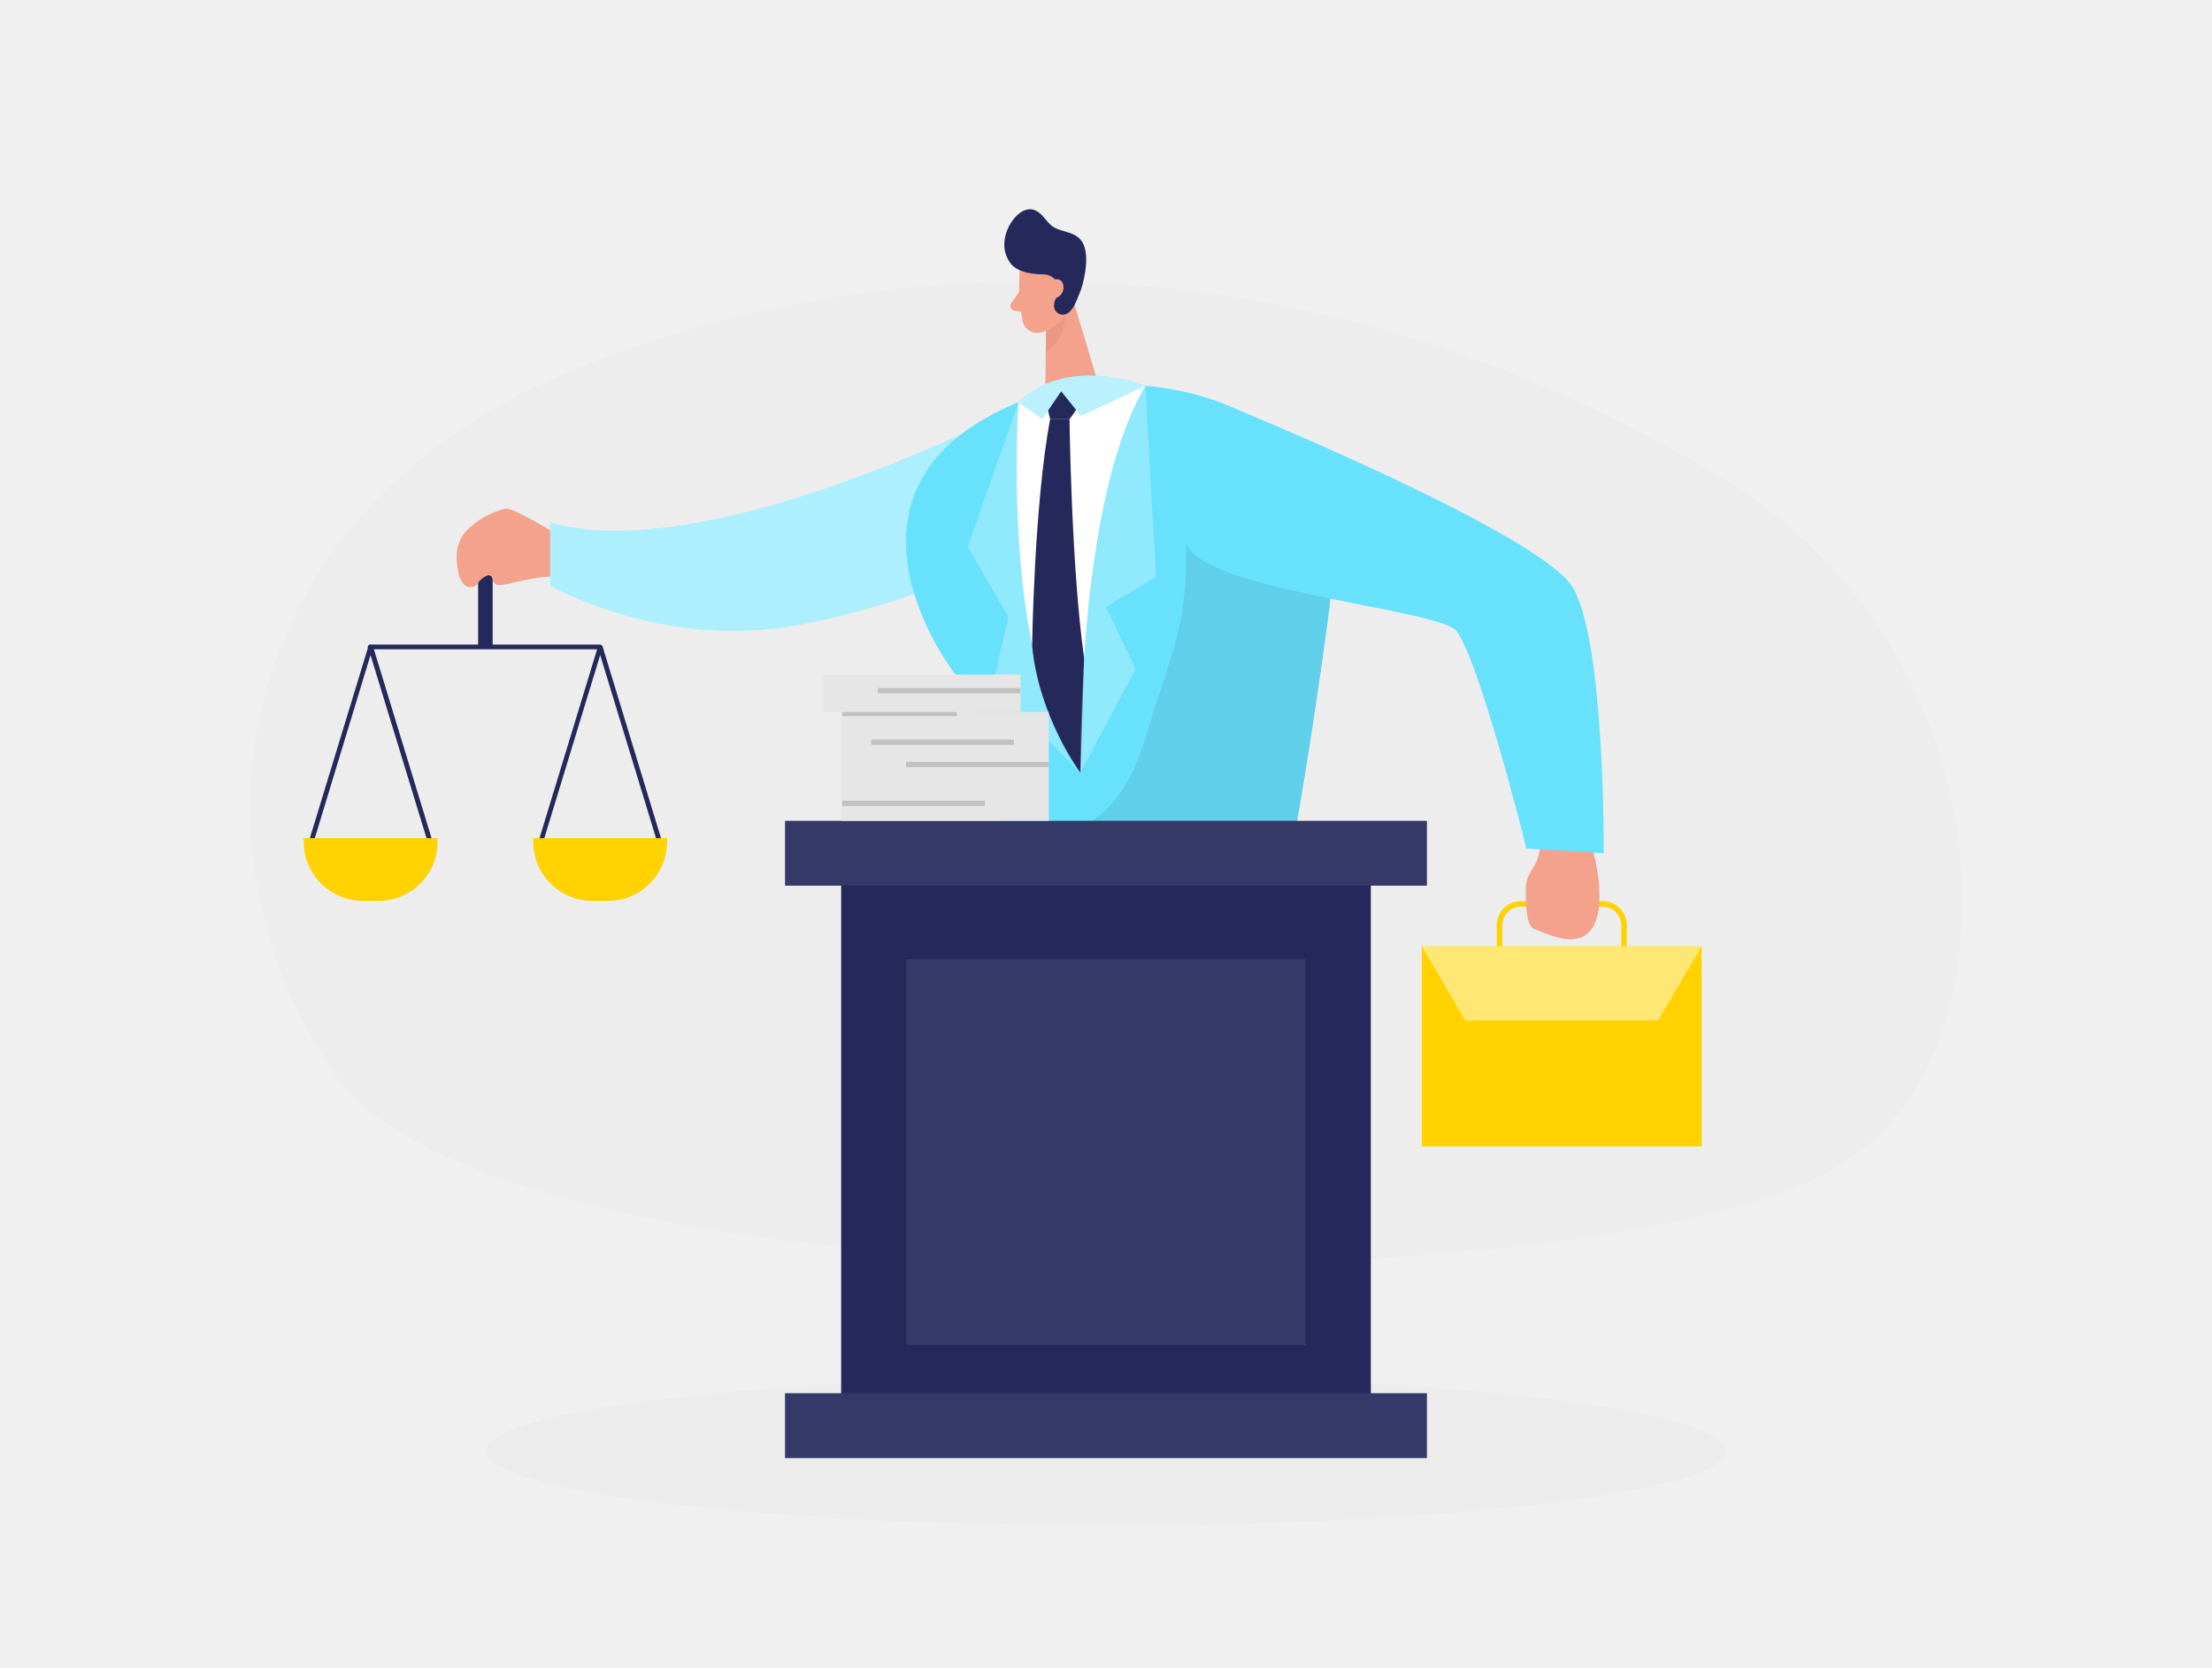
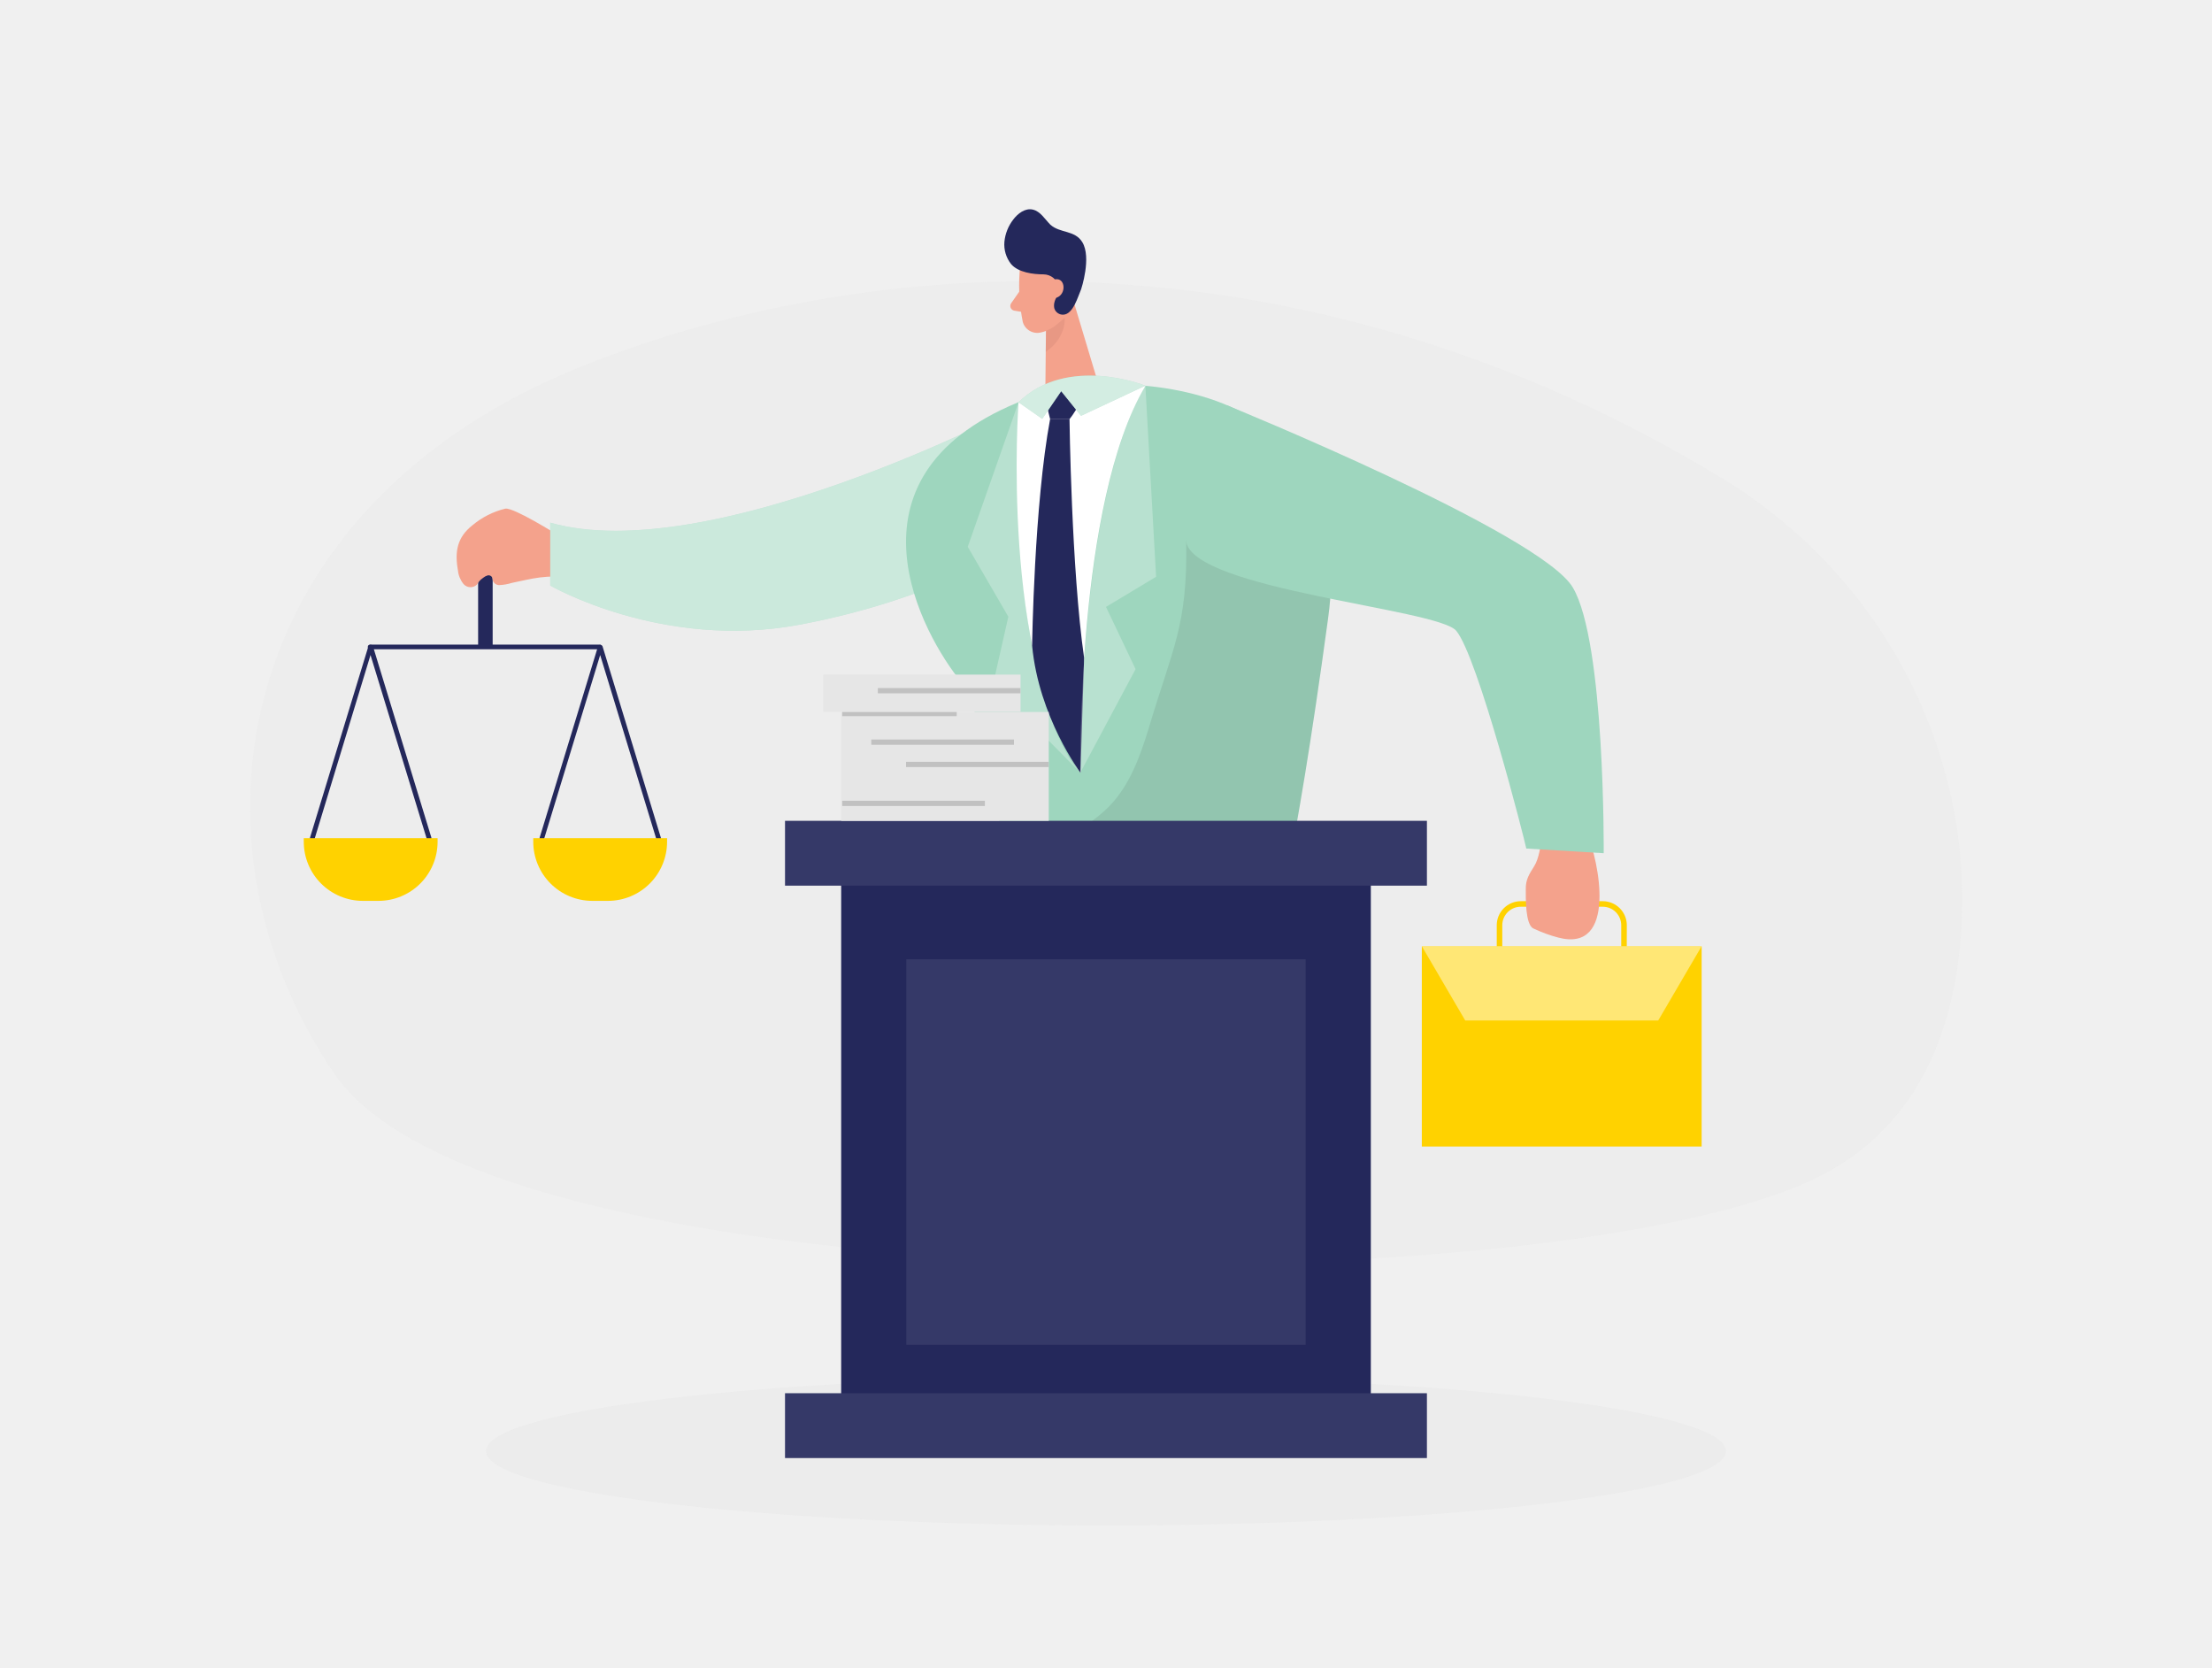
- <svg xmlns="http://www.w3.org/2000/svg" id="Layer_1" data-name="Layer 1" viewBox="0 0 400 300" width="406" height="306" class="illustration styles_illustrationTablet__1DWOa">
-   <ellipse cx="200" cy="261.64" rx="112.1" ry="13.43" fill="#e6e6e6" opacity="0.45" />
-   <path d="M311.56,85.83c28.68,17.47,45.67,49.51,43,83-1.38,17.11-7.74,33.62-24.55,42.63-44.83,24-240.54,24.45-269.51-18s-18.19-102.84,44.8-128C159.88,43.62,237.51,40.74,311.56,85.83Z" fill="#e6e6e6" opacity="0.3" />
-   <path d="M294.17,171.39h-1v-4.84a3.35,3.35,0,0,0-3.34-3.34H275a3.35,3.35,0,0,0-3.34,3.34v4.84h-1v-4.84a4.35,4.35,0,0,1,4.34-4.34h14.84a4.35,4.35,0,0,1,4.34,4.34Z" fill="#ffd200" />
-   <path d="M278,154.65a5.91,5.91,0,0,1-.56,1.22c-.9,1.45-1.57,2.41-1.53,4.2,0,1.56-.1,6.37,1.37,7.07a26,26,0,0,0,4.47,1.64c10.73,2.84,7.47-13.8,5.14-19.07a4.69,4.69,0,0,0-1-1.55,5.5,5.5,0,0,0-2.61-1.1C278.42,145.83,279.23,151.13,278,154.65Z" fill="#f4a28c" />
-   <path d="M87.78,99.59h0a1.31,1.31,0,0,1,1.31,1.31v15.33a0,0,0,0,1,0,0H86.46a0,0,0,0,1,0,0V100.9A1.31,1.31,0,0,1,87.78,99.59Z" fill="#24285b" />
-   <path d="M100.67,95.88S92.92,91,91.38,91.23a14.69,14.69,0,0,0-5.94,3c-2.77,2.18-3.24,4.76-2.63,8.16a4.64,4.64,0,0,0,1,2.46,1.68,1.68,0,0,0,2.39.16,6.45,6.45,0,0,0,.37-.54,3.55,3.55,0,0,1,.78-.72,2.37,2.37,0,0,1,.81-.44.73.73,0,0,1,.81.31,2.39,2.39,0,0,1,.14.6,1.25,1.25,0,0,0,1.1.84,8.7,8.7,0,0,0,2.34-.4c3.4-.7,6.77-1.68,10.24-.77Z" fill="#f4a28c" />
-   <path d="M98,151.24a.3.3,0,0,1-.13,0,.42.42,0,0,1-.28-.53l10.55-34.58a.45.45,0,0,1,.82,0l10.54,34.58a.42.42,0,0,1-.28.53.43.43,0,0,1-.54-.28L108.53,117.7,98.39,150.94A.44.44,0,0,1,98,151.24Z" fill="#24285b" />
-   <path d="M96.43,150.81h24.2a0,0,0,0,1,0,0v.65a10.69,10.69,0,0,1-10.69,10.69h-2.82a10.69,10.69,0,0,1-10.69-10.69v-.65a0,0,0,0,1,0,0Z" fill="#ffd200" />
-   <path d="M77.58,151.24a.43.43,0,0,1-.41-.3L67,117.7,56.89,150.94a.43.43,0,0,1-.53.28.42.42,0,0,1-.29-.53l10.55-34.58a.45.45,0,0,1,.82,0L78,150.69a.42.42,0,0,1-.29.53A.25.25,0,0,1,77.58,151.24Z" fill="#24285b" />
-   <path d="M54.93,150.81h24.2a0,0,0,0,1,0,0v.65a10.69,10.69,0,0,1-10.69,10.69H65.62a10.69,10.69,0,0,1-10.69-10.69v-.65a0,0,0,0,1,0,0Z" fill="#ffd200" />
-   <path d="M108.53,116.66H67a.43.43,0,1,1,0-.85h41.5a.43.43,0,0,1,0,.85Z" fill="#24285b" />
-   <path d="M183,73.39s-54.78,28.55-83.5,20.38v11.37s20.27,11.73,45.05,7.08,38.45-14,38.45-14Z" fill="#68e1fd" />
-   <path d="M183,73.39s-54.78,28.55-83.5,20.38v11.37s20.27,11.73,45.05,7.08,38.45-14,38.45-14Z" fill="#fff" opacity="0.46" />
-   <path d="M184.37,48.58a33.66,33.66,0,0,0,.58,8.89,2.72,2.72,0,0,0,3.33,1.89,6,6,0,0,0,4.58-4.56l1.52-4.71A4.82,4.82,0,0,0,192.17,45C189.11,42.85,184.44,45.3,184.37,48.58Z" fill="#f4a28c" />
-   <polygon points="193.45 51.45 198.5 68.29 189.03 70.41 189.16 57.3 193.45 51.45" fill="#f4a28c" />
-   <path d="M184.31,52l-1.46,2.09a.86.86,0,0,0,.56,1.34l2.06.35Z" fill="#f4a28c" />
-   <path d="M189.17,59.05s1.22-.26,3.35-2.36c0,0,.46,3.48-3.42,6.21Z" fill="#ce8172" opacity="0.31" />
-   <path d="M191.48,51.84c-.12.73-.64,1.35-.81,2.1a2.28,2.28,0,0,0,0,1.13,1.63,1.63,0,0,0,1.61,1.09c1.8-.08,2.63-3.26,3.23-4.62,0,0,1.91-5.72.2-8.5-1.35-2.2-4-1.57-5.77-3.15-1-1-1.79-2.41-3.17-2.73s-2.71.69-3.55,1.81a7.8,7.8,0,0,0-1.59,4A5.7,5.7,0,0,0,182.83,47c1.29,1.53,4,1.87,5.89,1.87a2.84,2.84,0,0,1,2.76,2.34A1.78,1.78,0,0,1,191.48,51.84Z" fill="#24285b" />
-   <path d="M189.65,51.68s0-2.06,1.56-1.93,1.56,3.12-.54,3.43Z" fill="#f4a28c" />
-   <path d="M240.16,111.09C234,156.53,230,169.5,230,169.5l-46.85.45s-.31-4.69-1-11.21c-1.36-12.15-4.15-30.68-9-37-7.44-9.67-22.08-38.2,14.09-50.92L195.39,69s17.67-2.18,31,5.8C235.7,80.42,242.88,91.08,240.16,111.09Z" fill="#68e1fd" />
-   <path d="M240.16,111.09C234,156.53,230,169.5,230,169.5l-46.85.45s-.31-4.69-1-11.21a56.76,56.76,0,0,1,9.77-7.44c3.07-1.93,6.28-3.75,8.78-6.37,3.62-3.79,5.46-8.89,7-13.9,4.36-14.69,7.07-18.53,6.8-33.86l5.37-21.08a14.49,14.49,0,0,1,6.52-1.28C235.7,80.42,242.88,91.08,240.16,111.09Z" opacity="0.08" />
-   <path d="M184.18,72s-3.38,46.37,11.21,67c0,0-.82-48.86,11.73-69.94C207.12,69,195.39,65.79,184.18,72Z" fill="#fff" />
-   <path d="M184.18,72,175,98.13l7.34,12.64L179.57,123l15.82,16S182.29,127.21,184.18,72Z" fill="#fff" opacity="0.27" />
-   <path d="M189.13,70.19c.06-1.33.93-1.08,2.21-1.45s2.6-1.8,3.71-.56c2.14,2.37-1.65,6.86-1.65,6.86h-3.5A20.1,20.1,0,0,1,189.13,70.19Z" fill="#24285b" />
-   <path d="M189.9,75h3.5s.33,27.16,2.64,43.21L195.39,139s-7.55-10.09-8.75-23C186.64,115.94,187,90.51,189.9,75Z" fill="#24285b" />
-   <path d="M184.18,72l4.29,3,3.43-5,3.58,4.45L207.12,69S193,63.32,184.18,72Z" fill="#68e1fd" />
-   <path d="M184.18,72l4.29,3,3.43-5,3.58,4.45L207.12,69S193,63.32,184.18,72Z" fill="#fff" opacity="0.55" />
-   <path d="M207.12,69l1.94,34.55L200,109l5.35,11.25-10,18.73S194.79,89.83,207.12,69Z" fill="#fff" opacity="0.27" />
-   <rect x="152.11" y="148.18" width="95.78" height="109.41" fill="#24285b" />
-   <rect x="141.96" y="251.18" width="116.07" height="11.72" fill="#24285b" />
-   <rect x="141.96" y="251.18" width="116.07" height="11.72" fill="#fff" opacity="0.08" />
-   <rect x="141.96" y="147.68" width="116.07" height="11.72" fill="#24285b" />
-   <rect x="141.96" y="147.68" width="116.07" height="11.72" fill="#fff" opacity="0.08" />
-   <rect x="163.89" y="172.71" width="72.21" height="69.72" fill="#fff" opacity="0.08" />
-   <path d="M222.06,72.62s56.48,23,62.35,32.86S290,153.53,290,153.53L276,152.69c-.29-1.52-8.73-34.64-12.67-39.38-3.35-4-47.48-7.42-48.83-16.14S218.67,72.23,222.06,72.62Z" fill="#68e1fd" />
-   <rect x="152.11" y="128" width="37.54" height="19.68" fill="#e6e6e6" />
-   <rect x="148.88" y="121.24" width="35.67" height="6.76" fill="#e6e6e6" />
-   <rect x="163.84" y="137.01" width="25.8" height="0.95" fill="#c1c1c1" />
-   <rect x="152.3" y="144.05" width="25.8" height="0.95" fill="#c1c1c1" />
-   <rect x="157.56" y="132.98" width="25.8" height="0.95" fill="#c1c1c1" />
-   <rect x="158.74" y="123.67" width="25.8" height="0.95" fill="#c1c1c1" />
-   <rect x="152.3" y="128" width="20.7" height="0.75" fill="#c1c1c1" />
-   <rect x="257.11" y="170.35" width="50.6" height="36.22" fill="#ffd200" />
-   <polygon points="299.86 183.78 264.96 183.78 257.11 170.35 307.71 170.35 299.86 183.78" fill="#fff" opacity="0.46" />
+ <svg xmlns="http://www.w3.org/2000/svg" width="406" height="306" viewBox="0 0 406 306" fill="none">
+   <path opacity="0.45" d="M203 279.946C265.84 279.946 316.782 273.843 316.782 266.315C316.782 258.787 265.84 252.684 203 252.684C140.16 252.684 89.219 258.787 89.219 266.315C89.219 273.843 140.16 279.946 203 279.946Z" fill="#E6E6E6" />
+   <path opacity="0.3" d="M316.233 87.868C345.344 105.6 362.588 138.12 359.878 172.113C358.478 189.479 352.022 206.237 334.96 215.382C289.458 239.742 90.812 240.199 61.407 197.112C32.003 154.026 42.945 92.73 106.879 67.192C162.278 45.025 241.073 42.102 316.233 87.868Z" fill="#E6E6E6" />
+   <path d="M298.583 174.71H297.568V169.798C297.565 168.899 297.207 168.039 296.572 167.403C295.937 166.768 295.076 166.41 294.178 166.408H279.125C278.227 166.41 277.366 166.768 276.731 167.403C276.096 168.039 275.738 168.899 275.735 169.798V174.71H274.72V169.798C274.723 168.63 275.188 167.511 276.013 166.686C276.839 165.86 277.958 165.395 279.125 165.393H294.188C295.355 165.395 296.474 165.86 297.3 166.686C298.125 167.511 298.59 168.63 298.593 169.798L298.583 174.71Z" fill="#FFD200" />
+   <path d="M282.17 157.72C282.028 158.153 281.837 158.568 281.602 158.958C280.688 160.43 280.008 161.404 280.049 163.221C280.049 164.805 279.947 169.687 281.439 170.397C282.897 171.09 284.416 171.647 285.976 172.062C296.867 174.945 293.558 158.055 291.193 152.706C290.962 152.119 290.617 151.585 290.178 151.133C289.408 150.536 288.495 150.151 287.529 150.016C282.596 148.768 283.418 154.147 282.17 157.72Z" fill="#F4A28C" />
+   <path d="M89.097 101.834C89.449 101.834 89.787 101.974 90.037 102.223C90.286 102.473 90.426 102.811 90.426 103.164V118.724H87.757V103.164C87.757 102.988 87.792 102.814 87.859 102.652C87.927 102.49 88.025 102.343 88.15 102.22C88.274 102.096 88.422 101.999 88.585 101.932C88.747 101.866 88.921 101.833 89.097 101.834Z" fill="#24285B" />
+   <path d="M102.18 98.068C102.18 98.068 94.314 93.114 92.751 93.348C90.534 93.888 88.472 94.93 86.722 96.393C83.91 98.606 83.433 101.224 84.052 104.675C84.14 105.589 84.493 106.456 85.067 107.172C85.215 107.344 85.395 107.484 85.597 107.585C85.8 107.687 86.02 107.746 86.246 107.762C86.472 107.777 86.698 107.747 86.912 107.673C87.126 107.6 87.324 107.485 87.493 107.335C87.627 107.158 87.753 106.975 87.868 106.786C88.094 106.505 88.361 106.258 88.66 106.056C88.902 105.854 89.182 105.703 89.482 105.609C89.635 105.567 89.797 105.574 89.945 105.631C90.093 105.688 90.219 105.79 90.305 105.924C90.378 106.12 90.426 106.324 90.447 106.533C90.528 106.769 90.677 106.976 90.876 107.128C91.075 107.279 91.314 107.369 91.563 107.385C92.37 107.359 93.169 107.223 93.938 106.979C97.389 106.269 100.81 105.274 104.332 106.198L102.18 98.068Z" fill="#F4A28C" />
+   <path d="M99.47 154.259C99.427 154.268 99.382 154.268 99.338 154.259C99.284 154.242 99.233 154.216 99.189 154.18C99.146 154.144 99.109 154.099 99.083 154.049C99.057 153.999 99.04 153.944 99.035 153.888C99.03 153.832 99.037 153.775 99.054 153.721L109.762 118.622C109.798 118.542 109.857 118.474 109.931 118.426C110.004 118.379 110.09 118.354 110.178 118.354C110.266 118.354 110.352 118.379 110.426 118.426C110.5 118.474 110.558 118.542 110.594 118.622L121.292 153.721C121.31 153.775 121.316 153.832 121.311 153.888C121.306 153.944 121.29 153.999 121.263 154.049C121.237 154.099 121.201 154.144 121.157 154.18C121.113 154.216 121.063 154.242 121.008 154.259C120.954 154.276 120.896 154.282 120.839 154.278C120.782 154.273 120.726 154.257 120.675 154.23C120.624 154.204 120.579 154.168 120.542 154.124C120.505 154.08 120.477 154.029 120.46 153.974L110.158 120.216L99.866 153.954C99.838 154.039 99.785 154.113 99.714 154.167C99.644 154.221 99.559 154.253 99.47 154.259Z" fill="#24285B" />
+   <path d="M97.876 153.822H122.439V154.482C122.439 157.36 121.296 160.12 119.261 162.154C117.227 164.189 114.467 165.332 111.589 165.332H108.727C105.849 165.332 103.089 164.189 101.054 162.154C99.02 160.12 97.876 157.36 97.876 154.482V153.822Z" fill="#FFD200" />
+   <path d="M78.744 154.259C78.651 154.259 78.561 154.23 78.486 154.175C78.411 154.12 78.356 154.043 78.328 153.955L68.005 120.216L57.743 153.955C57.708 154.063 57.633 154.153 57.532 154.206C57.432 154.259 57.314 154.271 57.205 154.239C57.15 154.224 57.099 154.198 57.054 154.162C57.009 154.127 56.971 154.083 56.944 154.033C56.917 153.982 56.9 153.927 56.894 153.87C56.888 153.813 56.894 153.756 56.911 153.701L67.619 118.602C67.656 118.522 67.714 118.455 67.788 118.407C67.862 118.359 67.948 118.334 68.035 118.334C68.123 118.334 68.209 118.359 68.283 118.407C68.357 118.455 68.415 118.522 68.452 118.602L79.17 153.701C79.187 153.756 79.193 153.813 79.187 153.87C79.181 153.927 79.164 153.982 79.137 154.033C79.109 154.083 79.072 154.127 79.027 154.162C78.982 154.198 78.931 154.224 78.876 154.239C78.834 154.258 78.789 154.265 78.744 154.259Z" fill="#24285B" />
+   <path d="M55.754 153.822H80.317V154.482C80.317 157.36 79.174 160.12 77.139 162.154C75.104 164.189 72.344 165.332 69.467 165.332H66.604C63.727 165.332 60.967 164.189 58.932 162.154C56.897 160.12 55.754 157.36 55.754 154.482V153.822Z" fill="#FFD200" />
+   <path d="M110.158 119.161H68.005C67.943 119.17 67.879 119.166 67.819 119.149C67.758 119.132 67.702 119.102 67.654 119.061C67.607 119.02 67.568 118.969 67.542 118.912C67.516 118.855 67.502 118.792 67.502 118.729C67.502 118.666 67.516 118.604 67.542 118.547C67.568 118.49 67.607 118.439 67.654 118.398C67.702 118.357 67.758 118.327 67.819 118.31C67.879 118.292 67.943 118.288 68.005 118.298H110.128C110.231 118.314 110.325 118.366 110.392 118.445C110.46 118.524 110.498 118.625 110.498 118.729C110.498 118.834 110.46 118.934 110.392 119.014C110.325 119.093 110.231 119.145 110.128 119.161H110.158Z" fill="#24285B" />
+   <path d="M185.745 75.24C185.745 75.24 130.143 104.218 100.993 95.926V107.466C100.993 107.466 121.567 119.372 146.718 114.653C171.87 109.933 185.745 100.443 185.745 100.443V75.24Z" fill="#9ED6BE" />
+   <path opacity="0.46" d="M185.745 75.24C185.745 75.24 130.143 104.218 100.993 95.926V107.466C100.993 107.466 121.567 119.372 146.718 114.653C171.87 109.933 185.745 100.443 185.745 100.443V75.24Z" fill="white" />
+   <path d="M187.136 50.058C186.931 53.078 187.129 56.113 187.724 59.081C187.921 59.782 188.387 60.377 189.02 60.736C189.653 61.095 190.402 61.19 191.104 60.999C192.24 60.752 193.281 60.185 194.105 59.365C194.929 58.545 195.501 57.506 195.753 56.371L197.296 51.59C197.5 50.603 197.394 49.577 196.992 48.652C196.591 47.727 195.913 46.949 195.053 46.424C191.947 44.242 187.207 46.729 187.136 50.058Z" fill="#F4A28C" />
+   <path d="M196.352 52.973L201.478 70.065L191.865 72.217L191.997 58.91L196.352 52.973Z" fill="#F4A28C" />
+   <path d="M187.075 53.529L185.593 55.651C185.509 55.771 185.456 55.911 185.441 56.057C185.425 56.203 185.446 56.351 185.503 56.487C185.56 56.623 185.65 56.742 185.765 56.833C185.88 56.925 186.016 56.986 186.161 57.011L188.252 57.366L187.075 53.529Z" fill="#F4A28C" />
+   <path opacity="0.31" d="M192.008 60.686C192.008 60.686 193.246 60.422 195.408 58.291C195.408 58.291 195.875 61.823 191.937 64.594L192.008 60.686Z" fill="#CE8172" />
+   <path d="M194.352 53.367C194.23 54.108 193.703 54.738 193.53 55.499C193.434 55.875 193.434 56.27 193.53 56.646C193.647 56.981 193.87 57.27 194.164 57.469C194.458 57.669 194.809 57.768 195.164 57.752C196.991 57.671 197.834 54.443 198.443 53.063C198.443 53.063 200.381 47.257 198.646 44.435C197.275 42.202 194.586 42.842 192.789 41.238C191.774 40.223 190.972 38.792 189.572 38.467C188.171 38.142 186.821 39.168 185.968 40.304C185.06 41.48 184.501 42.886 184.354 44.364C184.224 45.833 184.66 47.296 185.572 48.455C186.882 50.008 189.632 50.353 191.551 50.353C192.221 50.361 192.867 50.603 193.379 51.036C193.89 51.47 194.234 52.068 194.352 52.728C194.39 52.939 194.39 53.156 194.352 53.367Z" fill="#24285B" />
+   <path d="M192.495 53.205C192.495 53.205 192.495 51.114 194.078 51.246C195.662 51.378 195.662 54.413 193.53 54.728L192.495 53.205Z" fill="#F4A28C" />
+   <path d="M243.762 113.505C237.51 159.627 233.45 172.792 233.45 172.792L185.897 173.248C185.897 173.248 185.583 168.488 184.882 161.87C183.502 149.538 180.67 130.73 175.747 124.315C168.196 114.5 153.336 85.542 190.049 72.631L198.321 70.784C198.321 70.784 216.256 68.571 229.786 76.671C239.236 82.375 246.523 93.195 243.762 113.505Z" fill="#9ED6BE" />
+   <path opacity="0.08" d="M243.762 113.506C237.51 159.628 233.45 172.793 233.45 172.793L185.897 173.249C185.897 173.249 185.583 168.489 184.882 161.871C187.905 159.003 191.23 156.471 194.799 154.32C197.915 152.361 201.173 150.513 203.71 147.854C207.385 144.007 209.252 138.831 210.815 133.746C215.241 118.835 217.992 114.938 217.717 99.378L223.168 77.981C225.244 77.042 227.509 76.597 229.786 76.682C239.235 82.376 246.523 93.196 243.762 113.506Z" fill="black" />
+   <path d="M186.943 73.831C186.943 73.831 183.512 120.896 198.321 141.836C198.321 141.836 197.489 92.243 210.227 70.847C210.227 70.786 198.321 67.528 186.943 73.831Z" fill="white" />
+   <path opacity="0.27" d="M186.943 73.83L177.625 100.352L185.075 113.182L182.264 125.595L198.321 141.835C198.321 141.835 185.024 129.868 186.943 73.83Z" fill="white" />
+   <path d="M191.967 71.993C192.028 70.643 192.911 70.897 194.21 70.521C195.509 70.146 196.849 68.694 197.976 69.953C200.148 72.358 196.301 76.916 196.301 76.916H192.748C192.288 75.313 192.025 73.66 191.967 71.993Z" fill="#24285B" />
+   <path d="M192.748 76.875H196.301C196.301 76.875 196.636 104.442 198.981 120.733L198.321 141.835C198.321 141.835 190.658 131.594 189.44 118.49C189.44 118.429 189.805 92.618 192.748 76.875Z" fill="#24285B" />
+   <path d="M186.943 73.829L191.297 76.874L194.778 71.799L198.412 76.316L210.227 70.784C210.227 70.784 195.895 65.019 186.943 73.829Z" fill="#9ED6BE" />
+   <path opacity="0.55" d="M186.943 73.829L191.297 76.874L194.778 71.799L198.412 76.316L210.227 70.784C210.227 70.784 195.895 65.019 186.943 73.829Z" fill="white" />
+   <path opacity="0.27" d="M210.227 70.785L212.196 105.853L203 111.385L208.43 122.804L198.28 141.815C198.28 141.815 197.712 91.928 210.227 70.785Z" fill="white" />
+   <path d="M251.608 151.152H154.392V262.203H251.608V151.152Z" fill="#24285B" />
+   <path d="M261.9 255.697H144.089V267.593H261.9V255.697Z" fill="#24285B" />
+   <path opacity="0.08" d="M261.9 255.697H144.089V267.593H261.9V255.697Z" fill="white" />
+   <path d="M261.9 150.645H144.089V162.54H261.9V150.645Z" fill="#24285B" />
+   <path opacity="0.08" d="M261.9 150.645H144.089V162.54H261.9V150.645Z" fill="white" />
+   <path opacity="0.08" d="M239.642 176.051H166.348V246.817H239.642V176.051Z" fill="white" />
+   <path d="M225.391 74.46C225.391 74.46 282.718 97.805 288.676 107.813C294.634 117.821 294.35 156.584 294.35 156.584L280.14 155.731C279.846 154.188 271.279 120.572 267.28 115.76C263.88 111.7 219.088 108.229 217.717 99.378C216.347 90.528 221.95 74.064 225.391 74.46Z" fill="#9ED6BE" />
+   <path d="M192.495 130.67H154.392V150.645H192.495V130.67Z" fill="#E6E6E6" />
+   <path d="M187.318 123.809H151.113V130.67H187.318V123.809Z" fill="#E6E6E6" />
+   <path d="M192.485 139.814H166.298V140.779H192.485V139.814Z" fill="#C1C1C1" />
+   <path d="M180.771 146.961H154.584V147.925H180.771V146.961Z" fill="#C1C1C1" />
+   <path d="M186.11 135.725H159.923V136.689H186.11V135.725Z" fill="#C1C1C1" />
+   <path d="M187.308 126.275H161.121V127.24H187.308V126.275Z" fill="#C1C1C1" />
+   <path d="M175.595 130.67H154.584V131.431H175.595V130.67Z" fill="#C1C1C1" />
+   <path d="M312.326 173.654H260.967V210.418H312.326V173.654Z" fill="#FFD200" />
+   <path opacity="0.46" d="M304.358 187.286H268.934L260.967 173.654H312.326L304.358 187.286Z" fill="white" />
</svg>
